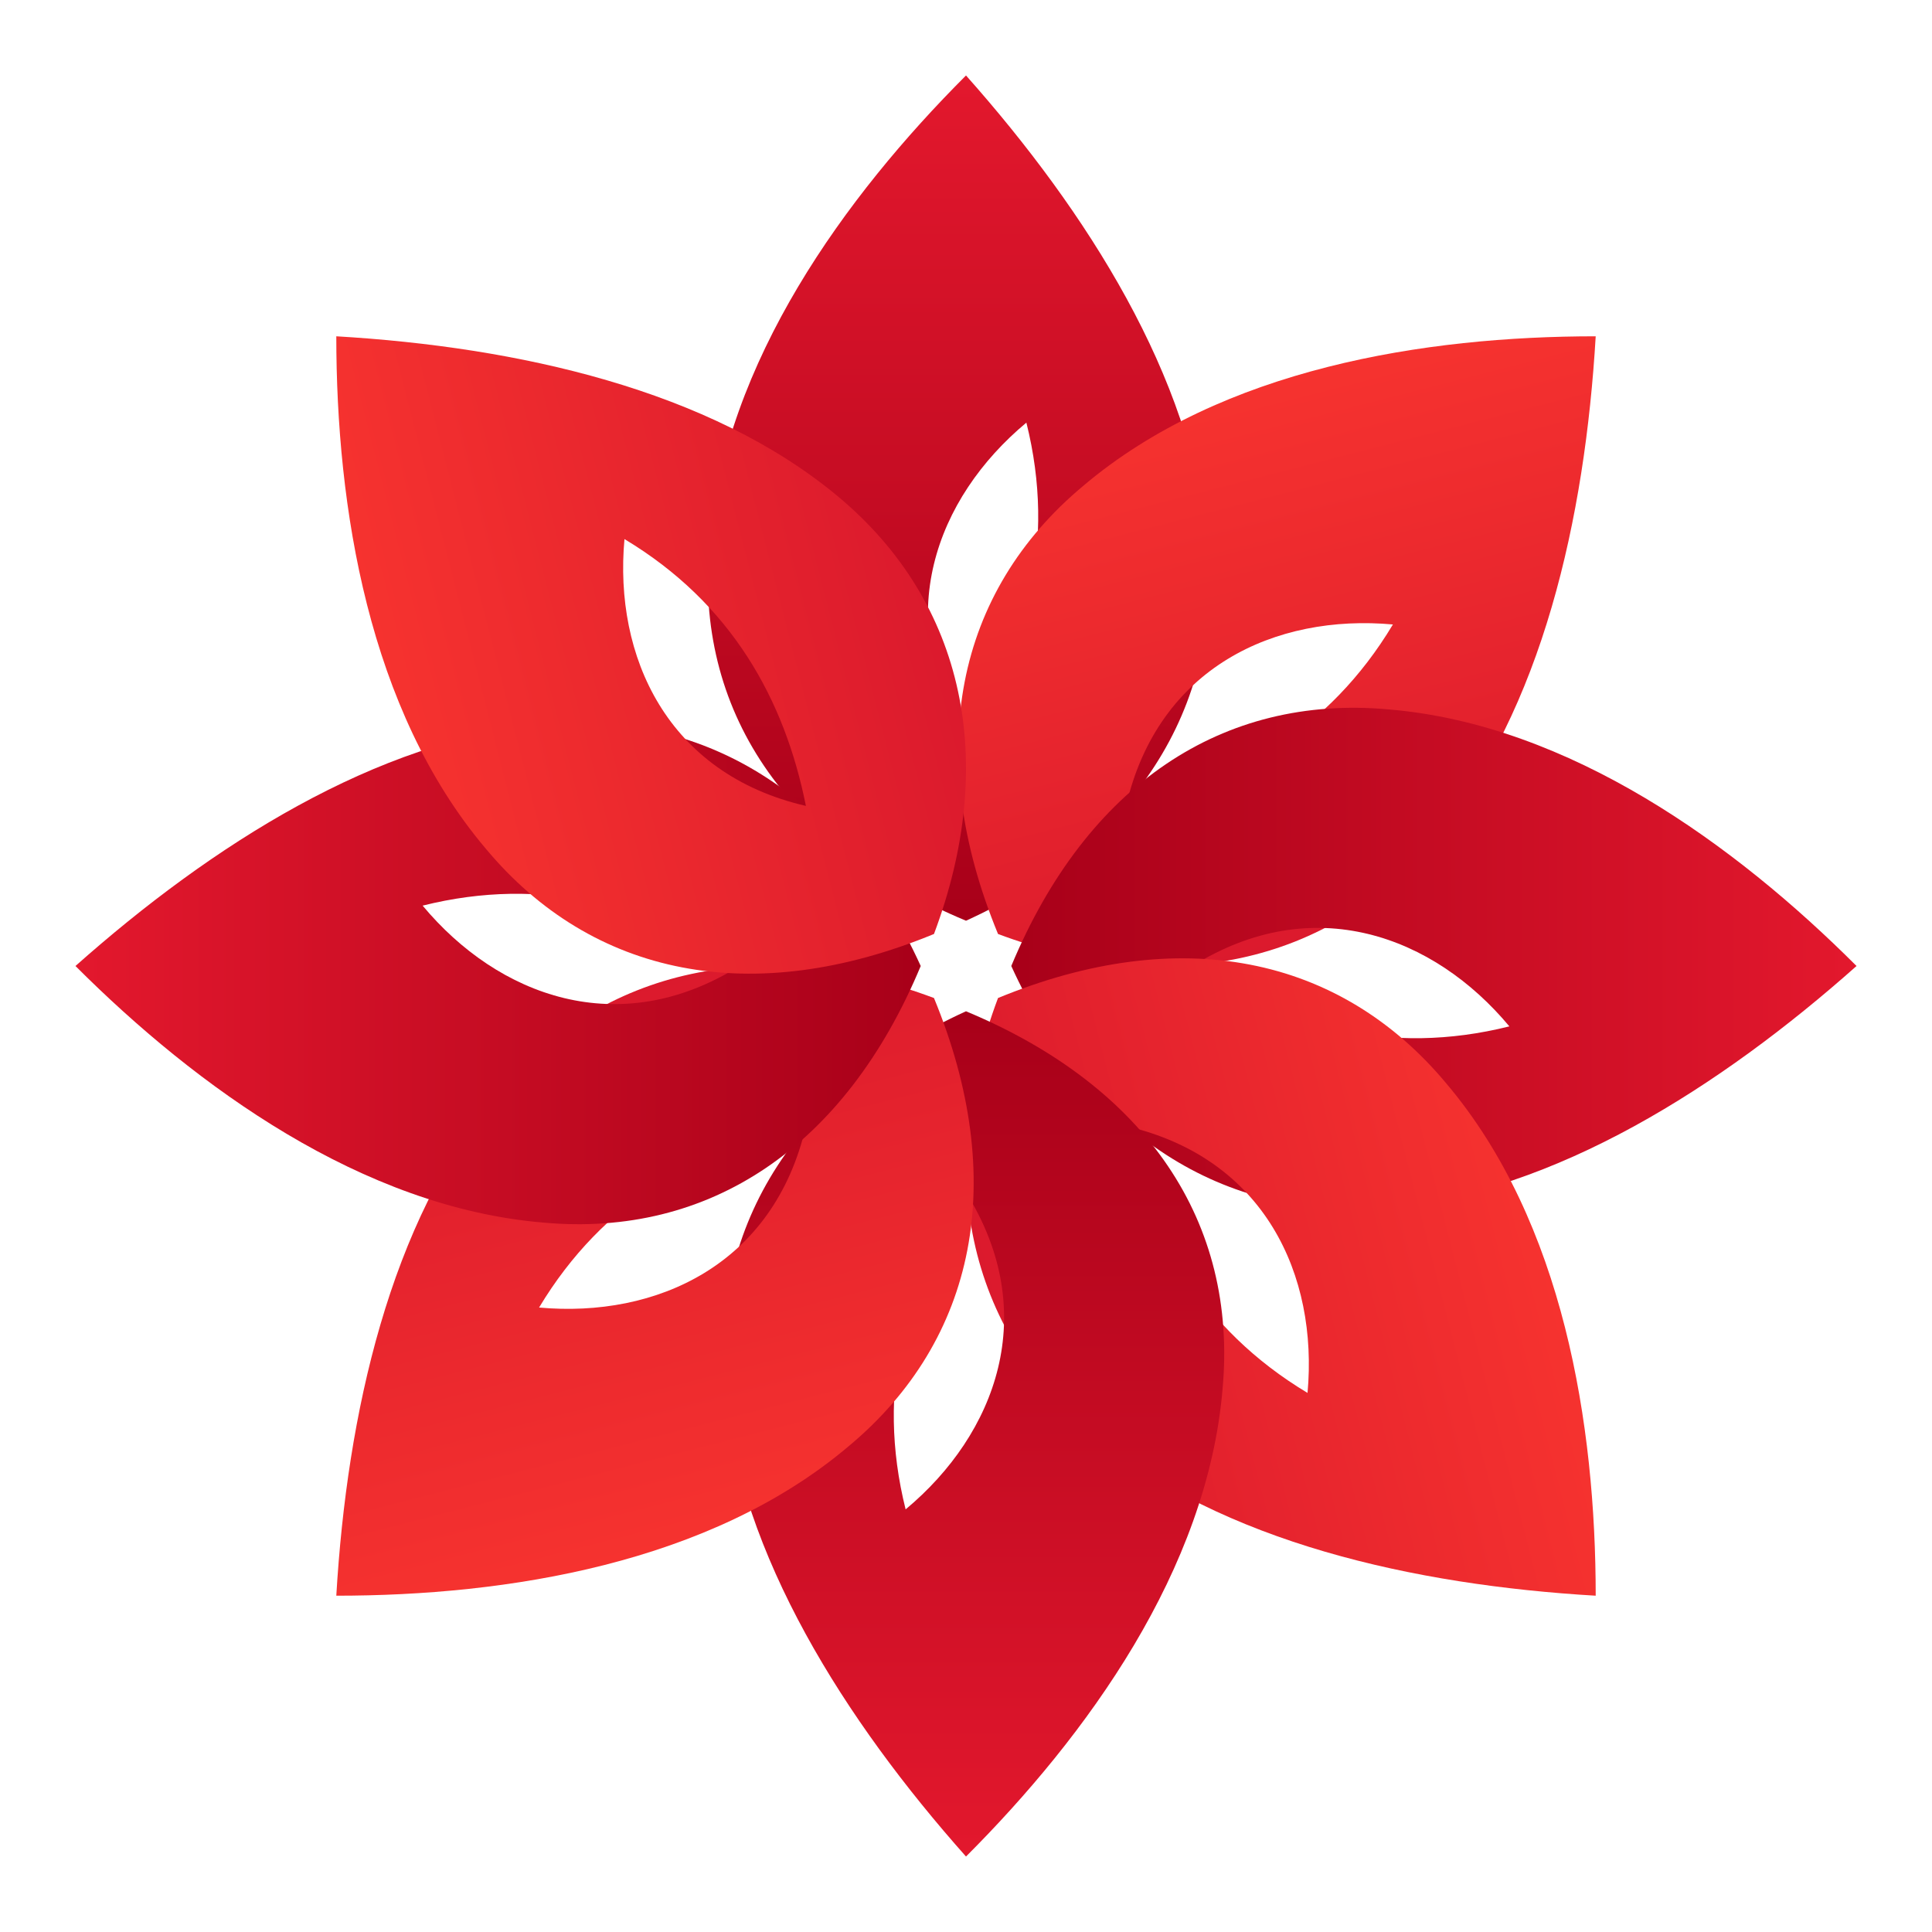
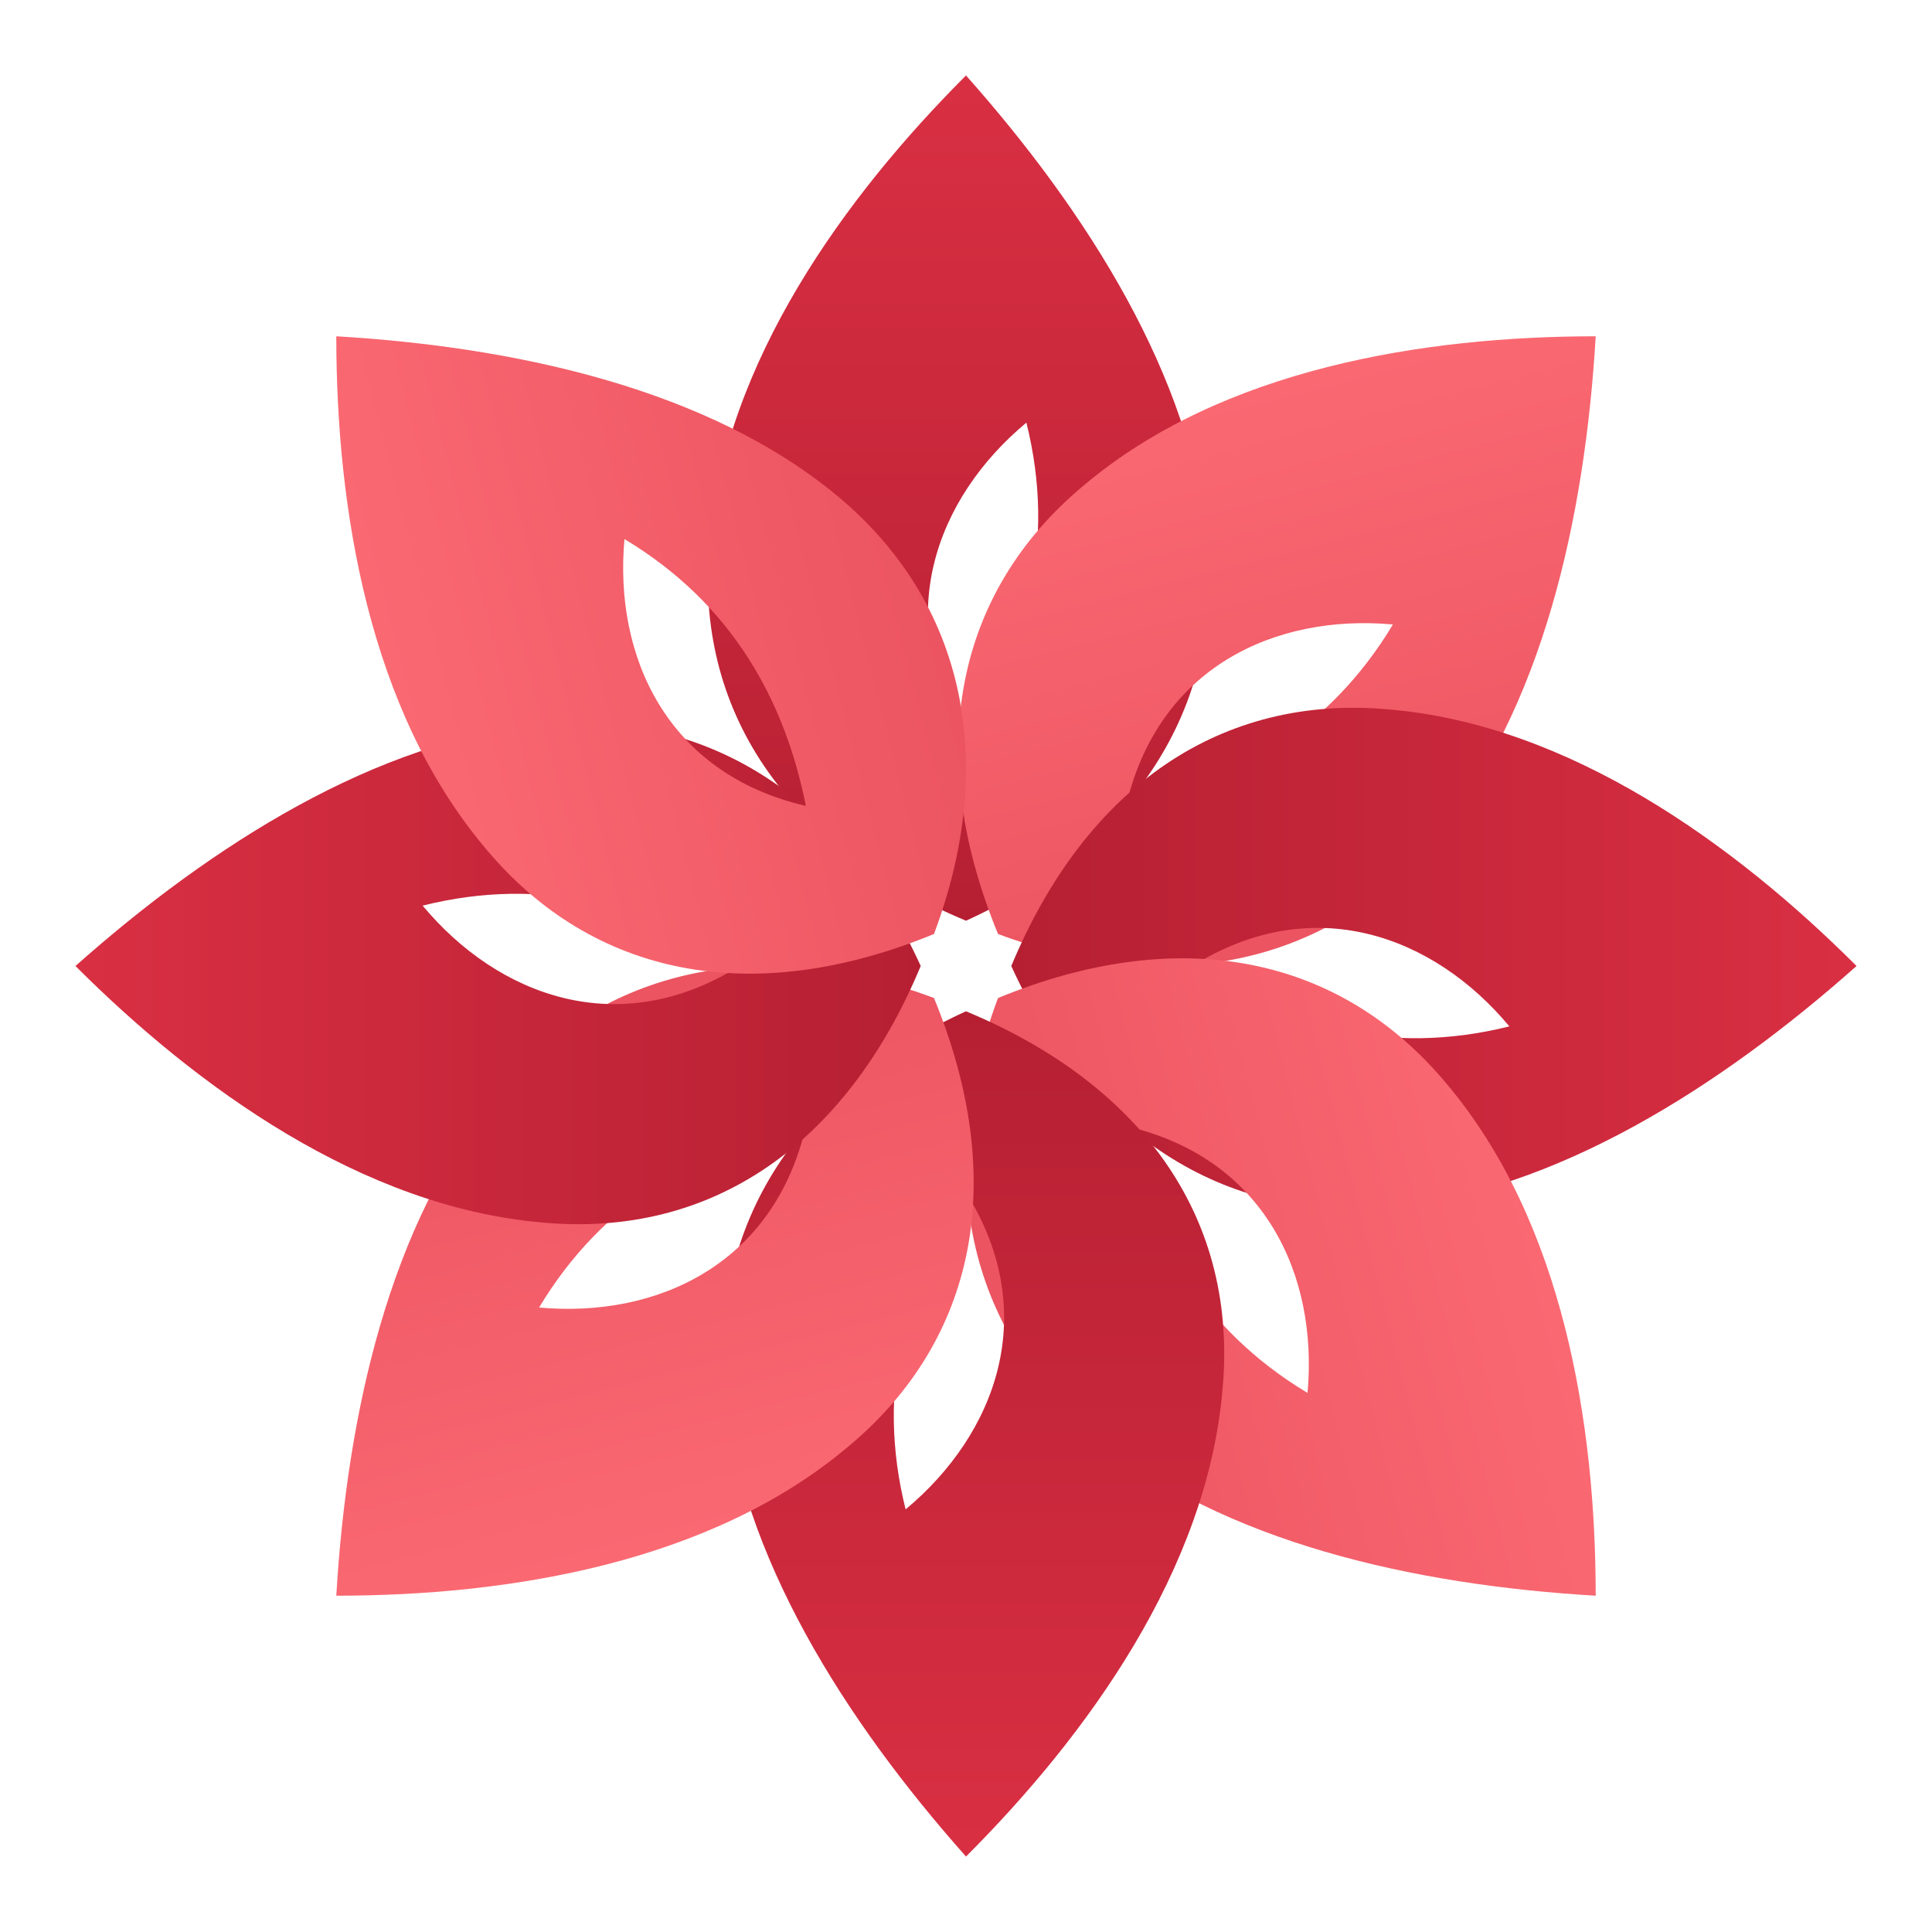
<svg xmlns="http://www.w3.org/2000/svg" viewBox="0 0 128 128" role="img" aria-label="HST Alerta">
  <defs>
    <linearGradient id="r1" x1="0" y1="0" x2="0" y2="1">
-       <stop offset="0" stop-color="#e3182d" />
-       <stop offset="1" stop-color="#a80019" />
+       <stop offset="0" stop-color="#d92f43" />
+       <stop offset="1" stop-color="#b61f32" />
    </linearGradient>
    <linearGradient id="r2" x1="0" y1="0" x2="1" y2="1">
-       <stop offset="0" stop-color="#ff3b30" />
-       <stop offset="1" stop-color="#d5142c" />
+       <stop offset="0" stop-color="#ff7078" />
+       <stop offset="1" stop-color="#e84f5d" />
    </linearGradient>
    <path id="petal" fill-rule="evenodd" d="M64 61C52 56 46 47 47 36c1-12 9-23 17-31 8 9 15 20 16 31 1 11-5 20-16 25Zm0-12c4-6 6-13 4-21-6 5-9 13-4 21Z" />
  </defs>
  <g>
    <use href="#petal" fill="url(#r1)" />
    <use href="#petal" fill="url(#r2)" transform="rotate(45 64 64)" />
    <use href="#petal" fill="url(#r1)" transform="rotate(90 64 64)" />
    <use href="#petal" fill="url(#r2)" transform="rotate(135 64 64)" />
    <use href="#petal" fill="url(#r1)" transform="rotate(180 64 64)" />
    <use href="#petal" fill="url(#r2)" transform="rotate(225 64 64)" />
    <use href="#petal" fill="url(#r1)" transform="rotate(270 64 64)" />
    <use href="#petal" fill="url(#r2)" transform="rotate(315 64 64)" />
  </g>
</svg>
